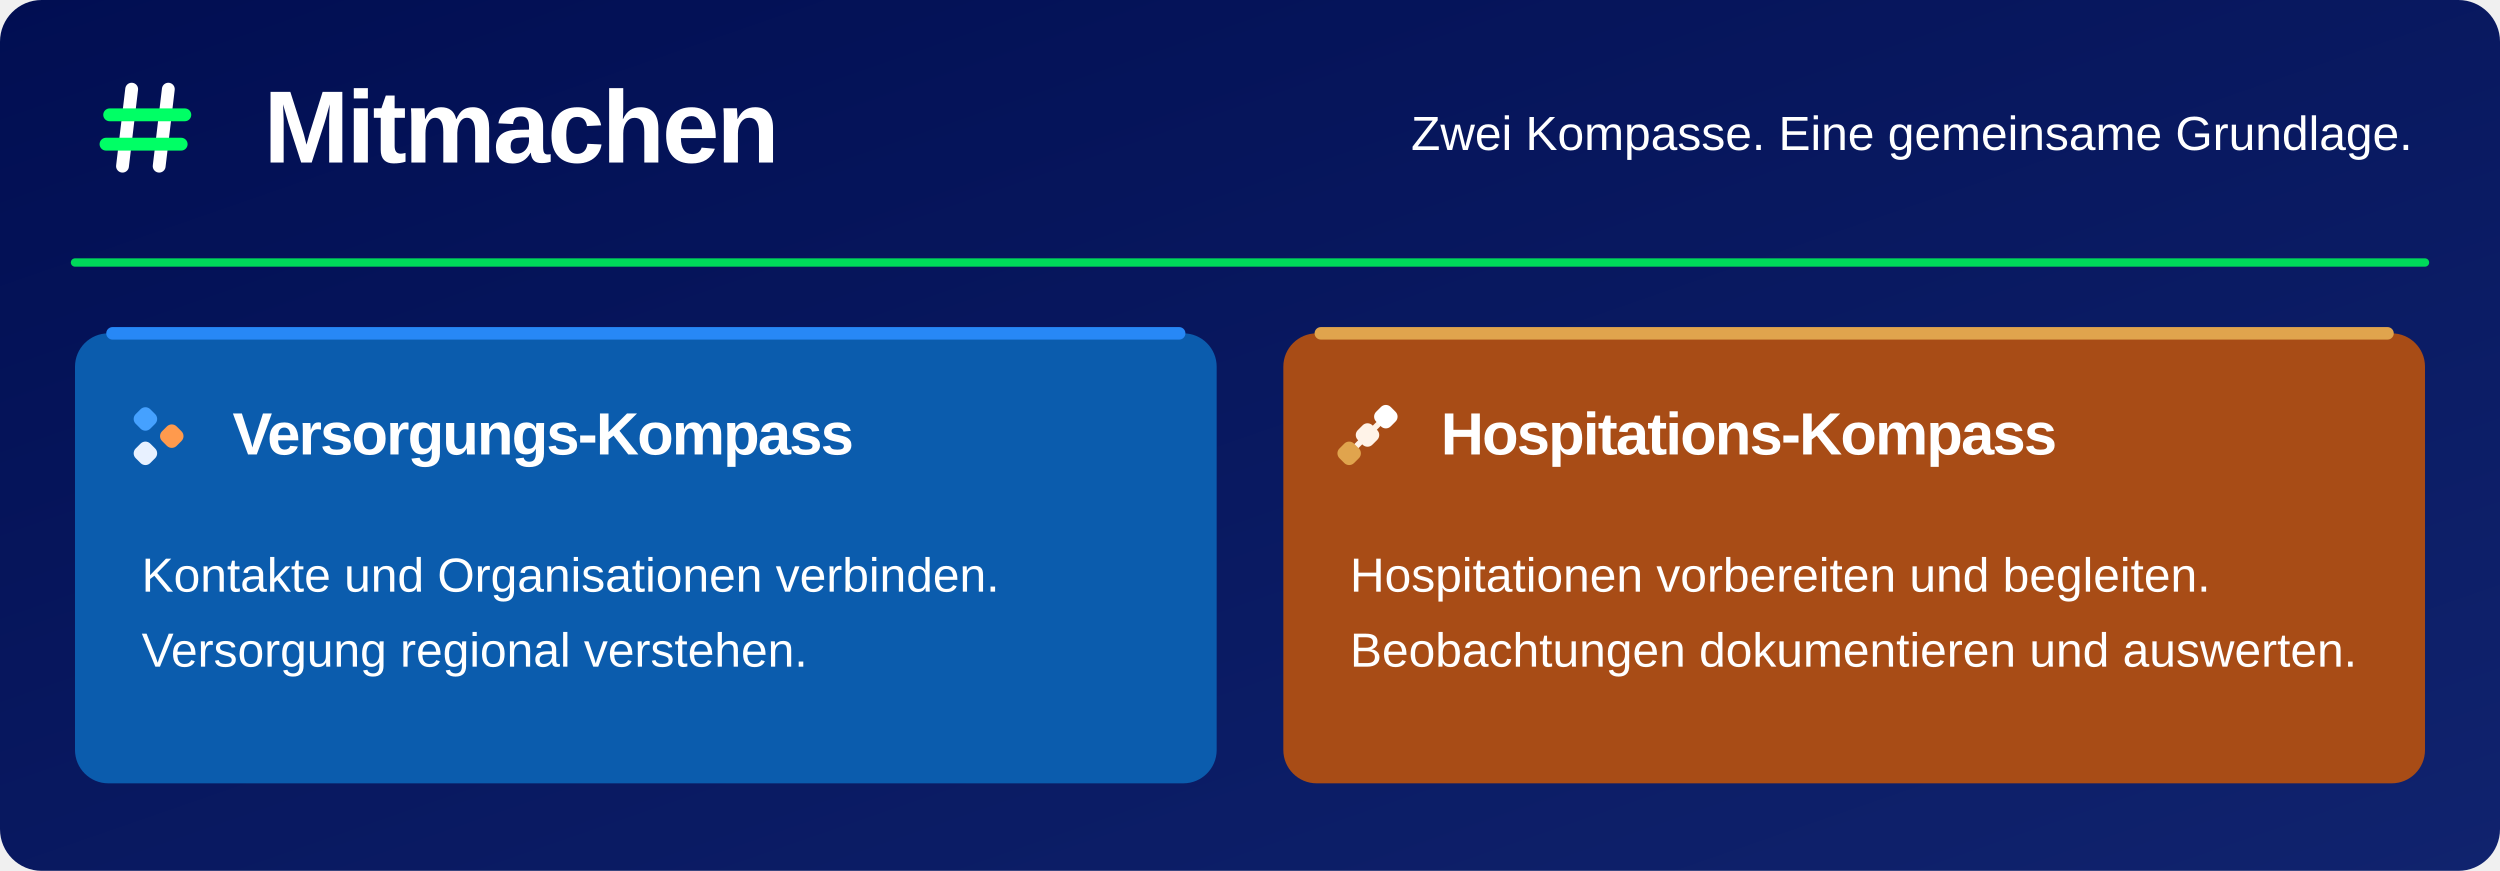
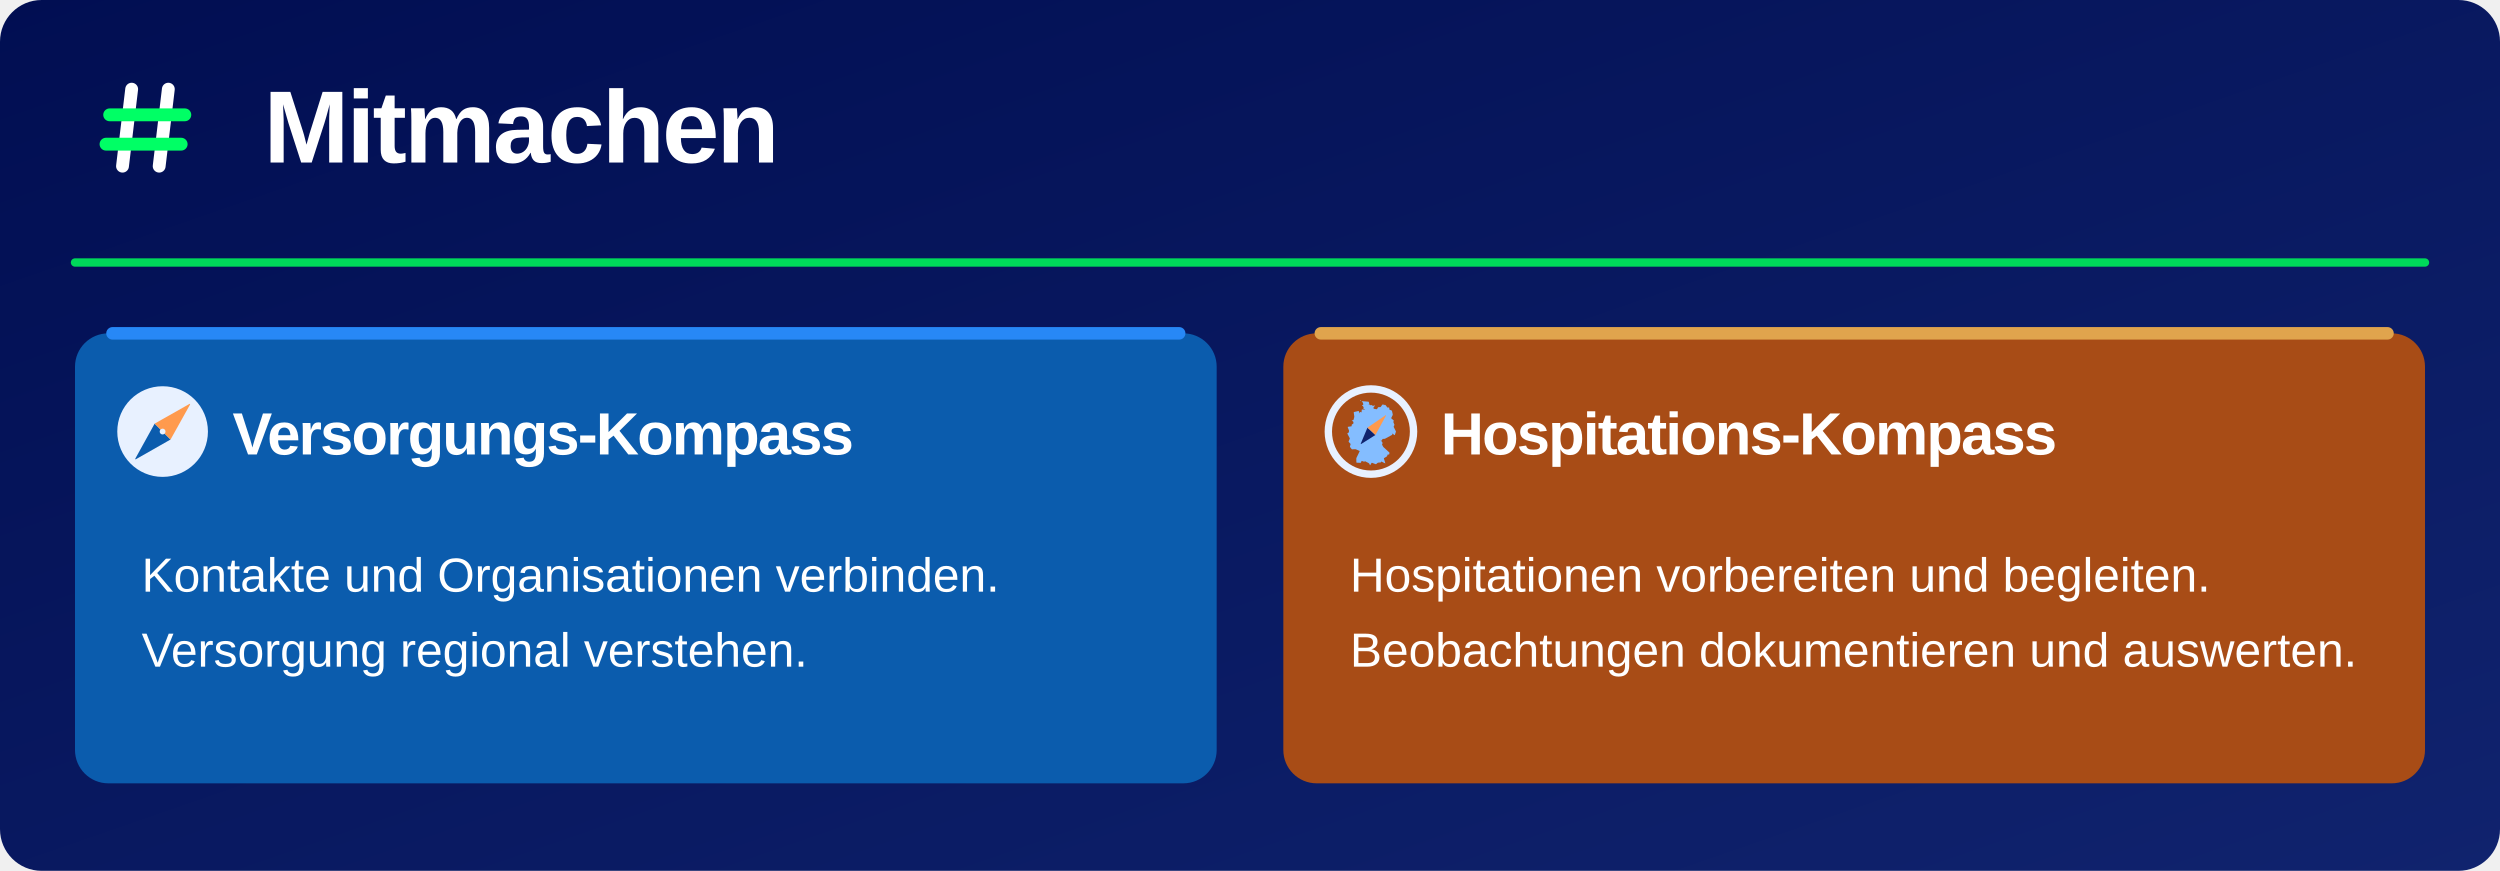
<svg xmlns="http://www.w3.org/2000/svg" width="1200" height="418" viewBox="0 0 1200 418" role="img" aria-labelledby="title description">
  <defs>
    <linearGradient id="banner-background" x1="0" y1="0" x2="1" y2="1">
      <stop offset="0" stop-color="#010E52" />
      <stop offset="1" stop-color="#10236E" />
    </linearGradient>
  </defs>
  <rect width="1200" height="418" rx="20" fill="url(#banner-background)" />
  <g transform="translate(28 12) scale(.88)">
    <g transform="translate(16 24)">
      <path d="M24 11 19 53M44 11l-5 42" fill="none" stroke="#FFFFFF" stroke-width="7" stroke-linecap="round" />
      <path d="M12 25h41M10 41h41" fill="none" stroke="#00FF65" stroke-width="7" stroke-linecap="round" />
    </g>
    <text x="112" y="75" fill="#FFFFFF" font-family="Arial, Helvetica, sans-serif" font-size="56" font-weight="800" letter-spacing="-1.4">Mitmachen</text>
  </g>
-   <text x="1158" y="72" text-anchor="end" fill="#FFFFFF" font-family="Arial, Helvetica, sans-serif" font-size="23">Zwei Kompasse. Eine gemeinsame Grundlage.</text>
  <path d="M36 126h1128" fill="none" stroke="#00D95A" stroke-width="4" stroke-linecap="round" />
  <rect x="36" y="160" width="548" height="216" rx="16" fill="#0B5CAD" />
  <rect x="616" y="160" width="548" height="216" rx="16" fill="#A84C16" />
  <path d="M54 160h512" fill="none" stroke="#2788F6" stroke-width="6" stroke-linecap="round" />
  <path d="M634 160h512" fill="none" stroke="#E0A44D" stroke-width="6" stroke-linecap="round" />
  <g transform="translate(50 178) scale(.55)">
-     <g transform="translate(16 24)">
-       <rect x="11" y="9" width="18" height="18" rx="6" transform="rotate(45 20 18)" fill="#45A1FF" />
-       <rect x="34" y="24" width="18" height="18" rx="6" transform="rotate(45 43 33)" fill="#FF9A4D" />
-       <rect x="11" y="39" width="18" height="18" rx="6" transform="rotate(45 20 48)" fill="#E8F1FF" />
+     <g transform="translate(8 10) scale(.86)">
+       <circle cx="50" cy="50" r="46" fill="#E8F1FF" />
+       <g transform="translate(50 50) scale(.74) translate(-50 -50)">
+         <defs>
+           <mask id="lager" x="0" y="0" width="100" height="100" maskUnits="userSpaceOnUse">
+             <rect width="100" height="100" fill="white" />
+             <circle cx="50" cy="50" r="4" fill="black" />
+           </mask>
+         </defs>
+         <g mask="url(#lager)">
+           <path fill="#0B5CAD" d="M39.1 39.1L60.9 60.9L13.8 87.7Q11.6 88.9 12.9 86.5Z" />
+           <path fill="#FF9A4D" d="M39.1 39.1L86.3 12.4Q88.5 11.15 87.3 13.55L60.9 60.9Z" />
+         </g>
+       </g>
    </g>
    <text x="112" y="73" fill="#FFFFFF" font-family="Arial, Helvetica, sans-serif" font-size="52" font-weight="800" letter-spacing="-1.5">Versorgungs-Kompass</text>
  </g>
  <g transform="translate(630 178) scale(.55)">
-     <g transform="translate(16 24)">
-       <path d="M16 48 L32 32 L48 16" fill="none" stroke="#FFF3E8" stroke-width="5" stroke-linecap="round" stroke-linejoin="round" />
-       <rect x="7" y="39" width="18" height="18" rx="6" transform="rotate(45 16 48)" fill="#E0A44D" />
-       <rect x="23" y="23" width="18" height="18" rx="6" transform="rotate(45 32 32)" fill="#FFF3E8" />
-       <rect x="39" y="7" width="18" height="18" rx="6" transform="rotate(45 48 16)" fill="#FFFFFF" />
+     <g transform="translate(8 10) scale(.86)">
+       <circle cx="50" cy="50" r="43.25" fill="none" stroke="#E8F1FF" stroke-width="7.5" />
+       <g transform="translate(16.2 14) scale(.74)">
+         <path fill="#84BDFF" d="M31.56 5.54Q31.45 5.00 31.25 5.52L30.97 6.28Q30.78 6.79 31.33 6.78L32.44 6.76Q32.99 6.75 33.30 7.21L34.83 9.47Q35.14 9.93 34.95 10.44L34.74 11.01Q34.56 11.51 35.04 11.46L35.59 11.41Q36.07 11.36 35.59 11.63L33.54 12.78Q33.06 13.05 33.57 13.25L34.30 13.54Q34.81 13.75 35.02 14.25L35.65 15.76Q35.86 16.27 35.49 16.41L35.07 16.56Q34.69 16.70 35.17 16.98L37.50 18.35Q37.97 18.63 37.42 18.60L33.71 18.37Q33.16 18.34 33.10 18.89L32.78 21.93Q32.72 22.48 32.23 22.24L31.23 21.74Q30.74 21.50 30.68 22.04L30.55 23.40Q30.50 23.95 30.27 23.45L29.10 20.87Q28.87 20.37 28.34 20.49L22.55 21.82Q22.01 21.94 22.09 22.49L22.84 27.85Q22.92 28.39 22.78 28.92L21.92 32.17Q21.78 32.70 21.27 32.90L19.58 33.55Q19.06 33.75 19.57 33.98L20.83 34.54Q21.33 34.77 21.44 35.30L21.75 36.83Q21.85 37.37 21.41 37.69L19.59 39.03Q19.15 39.35 19.20 39.90L19.29 40.82Q19.34 41.37 18.80 41.45L14.22 42.13Q13.68 42.21 13.87 42.72L15.52 47.01Q15.72 47.52 15.62 48.07L15.35 49.49Q15.25 50.03 14.77 50.29L13.65 50.90Q13.16 51.16 13.42 51.65L16.53 57.58Q16.79 58.07 16.58 58.57L15.14 61.97Q14.93 62.48 15.30 62.89L17.47 65.32Q17.84 65.73 17.68 66.26L16.91 68.95Q16.76 69.48 17.09 69.91L19.13 72.61Q19.47 73.05 20.02 73.02L24.08 72.83Q24.63 72.81 25.13 73.03L29.86 75.11Q30.37 75.33 30.13 75.83L25.83 84.70Q25.59 85.20 25.60 85.75L25.69 90.76Q25.70 91.31 26.25 91.33L31.33 91.53Q31.88 91.55 32.06 91.03L32.67 89.31Q32.85 88.79 33.37 88.97L37.02 90.23Q37.54 90.41 37.24 89.95L36.78 89.23Q36.48 88.77 36.97 89.02L42.52 91.84Q43.01 92.09 43.27 92.57L44.30 94.51Q44.56 95.00 44.84 94.53L46.43 91.80Q46.71 91.33 47.23 91.52L52.04 93.32Q52.55 93.52 52.97 93.16L54.76 91.62Q55.18 91.26 55.73 91.23L58.82 91.04Q59.37 91.00 59.51 90.57L59.65 90.08Q59.79 89.64 60.28 89.88L65.00 92.18Q65.50 92.43 65.34 91.90L63.50 85.76Q63.34 85.23 63.82 84.96L67.05 83.09Q67.52 82.82 67.74 82.31L68.68 80.19Q68.90 79.69 69.38 79.95L70.00 80.28Q70.49 80.54 70.62 80.01L71.08 78.14Q71.22 77.60 70.81 77.23L63.06 70.18Q62.65 69.81 62.39 69.32L61.08 66.86Q60.82 66.37 61.05 65.87L61.56 64.72Q61.78 64.22 61.47 63.77L58.91 60.11Q58.59 59.66 58.99 60.05L59.92 60.96Q60.32 61.34 60.56 60.85L61.35 59.25Q61.59 58.76 62.14 58.73L64.17 58.64Q64.71 58.61 65.20 58.35L74.63 53.21Q75.11 52.95 75.01 52.41L74.87 51.66Q74.77 51.12 75.21 51.45L77.86 53.43Q78.30 53.76 78.47 53.24L79.86 49.13Q80.04 48.61 79.79 48.12L77.00 42.54Q76.76 42.05 76.98 41.55L77.75 39.87Q77.98 39.37 77.76 38.87L76.56 36.09Q76.35 35.58 76.52 35.06L76.88 33.99Q77.06 33.47 76.63 33.11L73.77 30.73Q73.34 30.38 73.59 29.88L75.48 26.05Q75.73 25.56 75.60 25.03L74.51 20.42Q74.39 19.88 73.87 19.69L71.55 18.80Q71.03 18.60 70.96 18.06L70.68 15.99Q70.61 15.44 70.07 15.57L69.04 15.80Q68.50 15.92 68.16 15.49L65.61 12.31Q65.27 11.88 64.77 12.10L61.34 13.56Q60.83 13.77 61.33 13.54L64.01 12.33Q64.51 12.10 63.97 11.99L62.05 11.58Q61.51 11.47 61.19 11.92L59.22 14.68Q58.90 15.12 58.35 15.13L56.09 15.19Q55.54 15.20 55.27 15.68L54.16 17.63Q53.88 18.11 53.34 18.02L50.40 17.56Q49.86 17.48 49.51 17.11L49.13 16.69Q48.79 16.32 49.11 15.88L51.15 13.09Q51.47 12.65 50.94 12.79L49.00 13.30Q48.47 13.44 47.99 13.18L46.14 12.19Q45.65 11.92 45.29 12.26L44.89 12.63Q44.53 12.97 44.40 12.45L44.25 11.87Q44.12 11.35 43.58 11.47L42.81 11.65Q42.27 11.78 42.64 11.37L43.09 10.89Q43.46 10.49 43.30 9.96L42.76 8.24Q42.60 7.71 42.05 7.67L32.39 6.86Q31.84 6.81 31.73 6.28Z" />
+       </g>
+       <g transform="translate(50.5 50.5) scale(.65) translate(-50.5 -50.5)">
+         <path fill="#10236E" d="M44.3 43.6L56.7 55.1L34.6 69.1Q33.4 69.8 33.9 68.4Z" />
+         <path fill="#FF9A4D" d="M44.3 43.6L72.3 24.4Q73.8 23.4 73.1 25.1L56.7 55.1Z" />
+       </g>
    </g>
    <text x="112" y="73" fill="#FFFFFF" font-family="Arial, Helvetica, sans-serif" font-size="52" font-weight="800" letter-spacing="-1.5">Hospitations-Kompass</text>
  </g>
  <g font-family="Arial, Helvetica, sans-serif" font-size="23" fill="#FFFFFF">
    <text x="68" y="284">Kontakte und Organisationen verbinden.</text>
    <text x="68" y="320">Versorgung regional verstehen.</text>
    <text x="648" y="284">Hospitationen vorbereiten und begleiten.</text>
    <text x="648" y="320">Beobachtungen dokumentieren und auswerten.</text>
  </g>
</svg>
